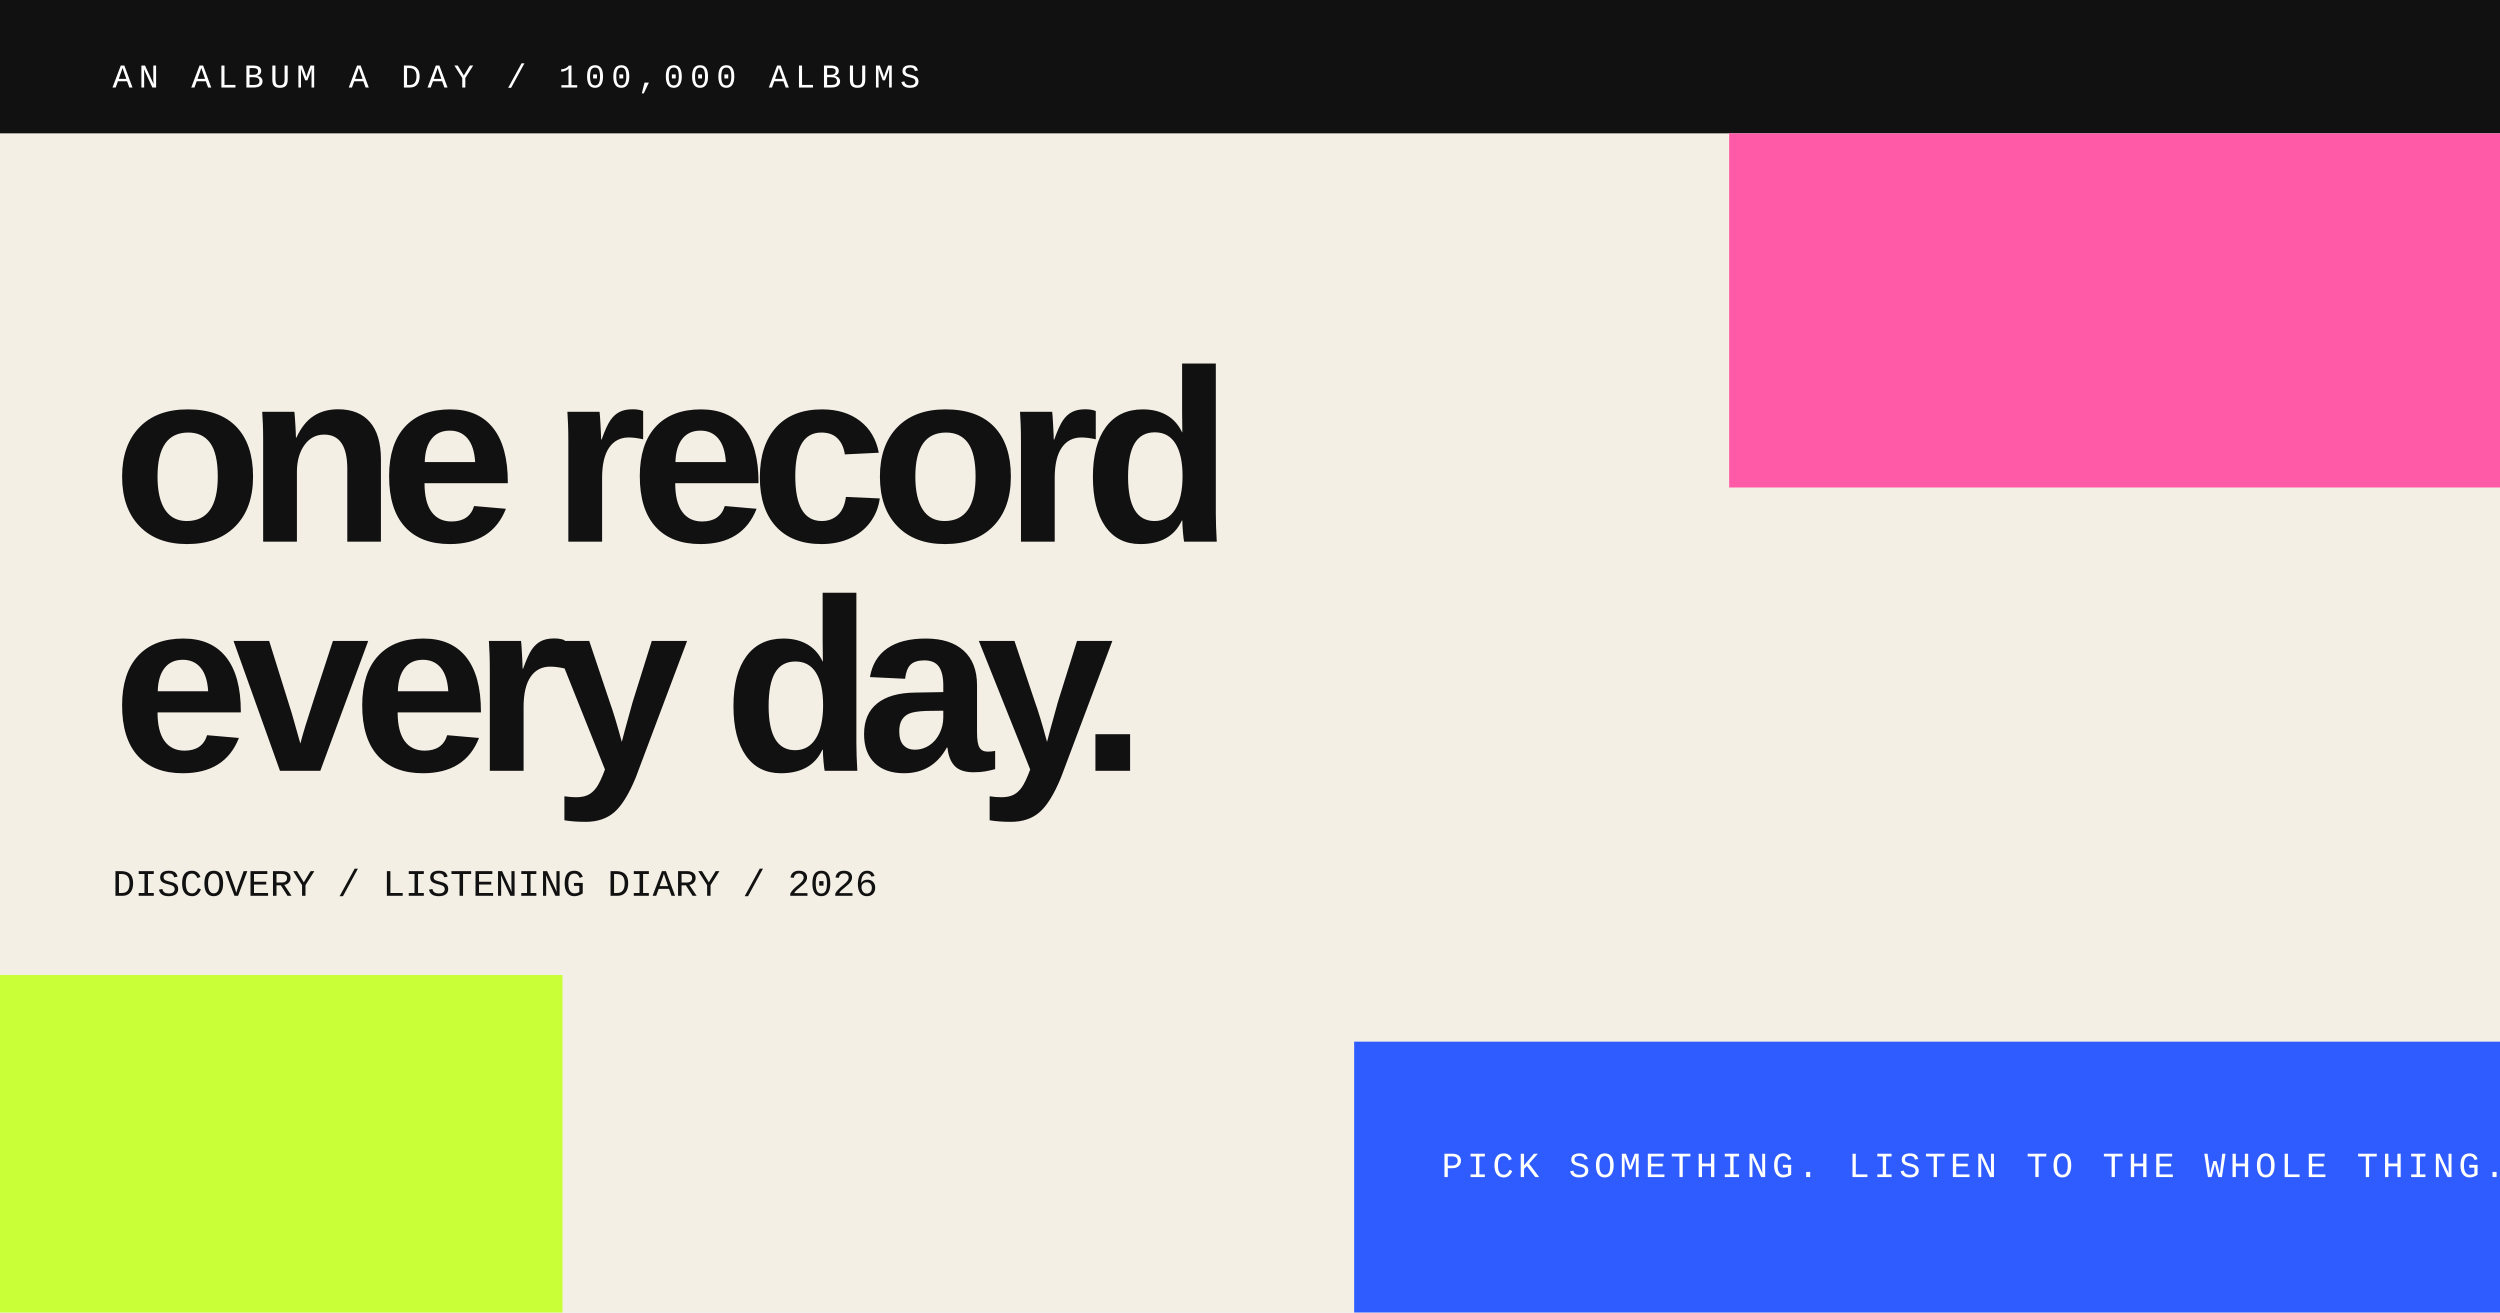
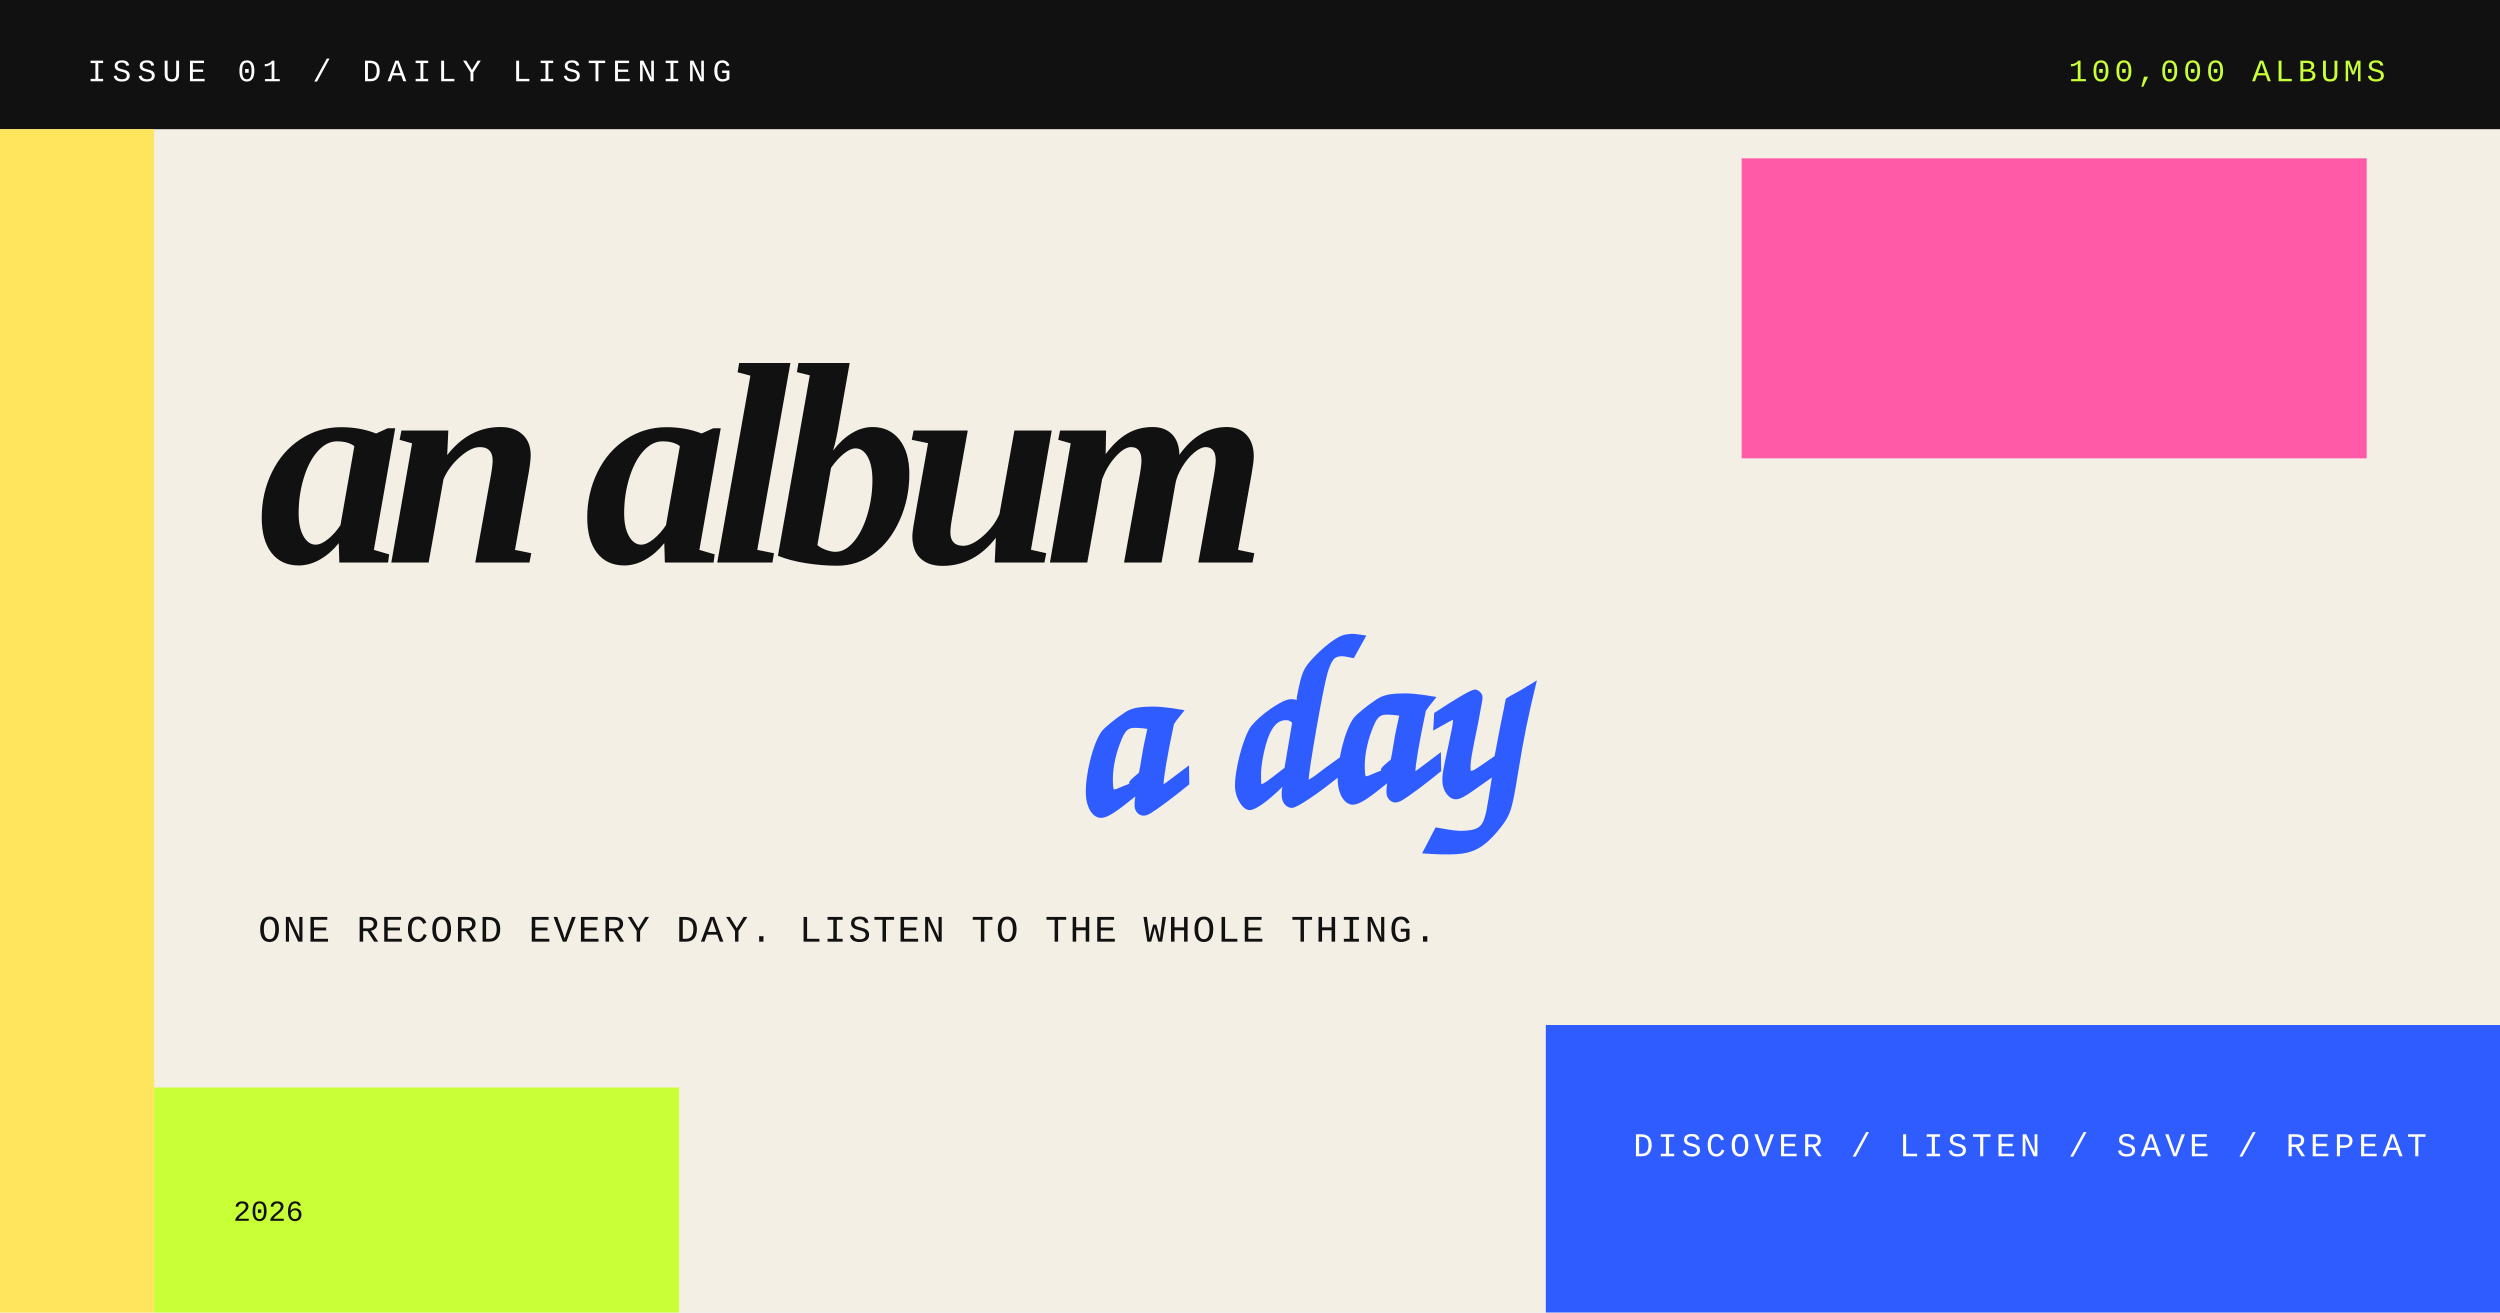
<svg xmlns="http://www.w3.org/2000/svg" width="1200" height="630" viewBox="0 0 1200 630">
  <rect width="1200" height="630" fill="#f4efe5" />
-   <rect x="0" y="0" width="1200" height="64" fill="#111111" />
-   <rect x="0" y="468" width="270" height="162" fill="#c8ff37" />
-   <rect x="830" y="64" width="370" height="170" fill="#ff5aa7" />
-   <rect x="650" y="500" width="550" height="130" fill="#2f5cff" />
-   <text x="54" y="42" fill="#ffffff" font-family="Courier New, monospace" font-size="16" letter-spacing="3">AN ALBUM A DAY / 100,000 ALBUMS</text>
-   <text x="54" y="260" fill="#111111" font-family="Arial Black, Arial, sans-serif" font-size="118" font-weight="900" letter-spacing="-8">one record</text>
-   <text x="54" y="370" fill="#111111" font-family="Arial Black, Arial, sans-serif" font-size="118" font-weight="900" letter-spacing="-8">every day.</text>
-   <text x="54" y="430" fill="#111111" font-family="Courier New, monospace" font-size="18">DISCOVERY / LISTENING DIARY / 2026</text>
-   <text x="692" y="565" fill="#ffffff" font-family="Courier New, monospace" font-size="17" letter-spacing="2">PICK SOMETHING. LISTEN TO THE WHOLE THING.</text>
+   <rect width="1200" height="62" fill="#111111" />
+   <rect x="0" y="62" width="74" height="568" fill="#ffe45d" />
+   <rect x="836" y="76" width="300" height="144" fill="#ff5aa7" />
+   <rect x="742" y="492" width="458" height="138" fill="#2f5cff" />
+   <rect x="74" y="522" width="252" height="108" fill="#c8ff37" />
+   <text x="42" y="39" fill="#ffffff" font-family="Courier New, monospace" font-size="15" letter-spacing="3">ISSUE 01 / DAILY LISTENING</text>
+   <text x="1145" y="39" text-anchor="end" fill="#c8ff37" font-family="Courier New, monospace" font-size="15" letter-spacing="2">100,000 ALBUMS</text>
+   <text x="124" y="270" fill="#111111" font-family="Georgia, Times New Roman, serif" font-size="138" font-style="italic" font-weight="700" letter-spacing="-8">an album</text>
+   <text x="512" y="392" fill="#2f5cff" font-family="Marker Felt, Chalkboard SE, Segoe Print, cursive" font-size="112" font-weight="700" transform="rotate(-3 512 392)">a day</text>
+   <text x="124" y="452" fill="#111111" font-family="Courier New, monospace" font-size="18" letter-spacing="1">ONE RECORD EVERY DAY. LISTEN TO THE WHOLE THING.</text>
+   <text x="784" y="555" fill="#ffffff" font-family="Courier New, monospace" font-size="16" letter-spacing="2">DISCOVER / LISTEN / SAVE / REPEAT</text>
+   <text x="112" y="586" fill="#111111" font-family="Courier New, monospace" font-size="14">2026</text>
</svg>
